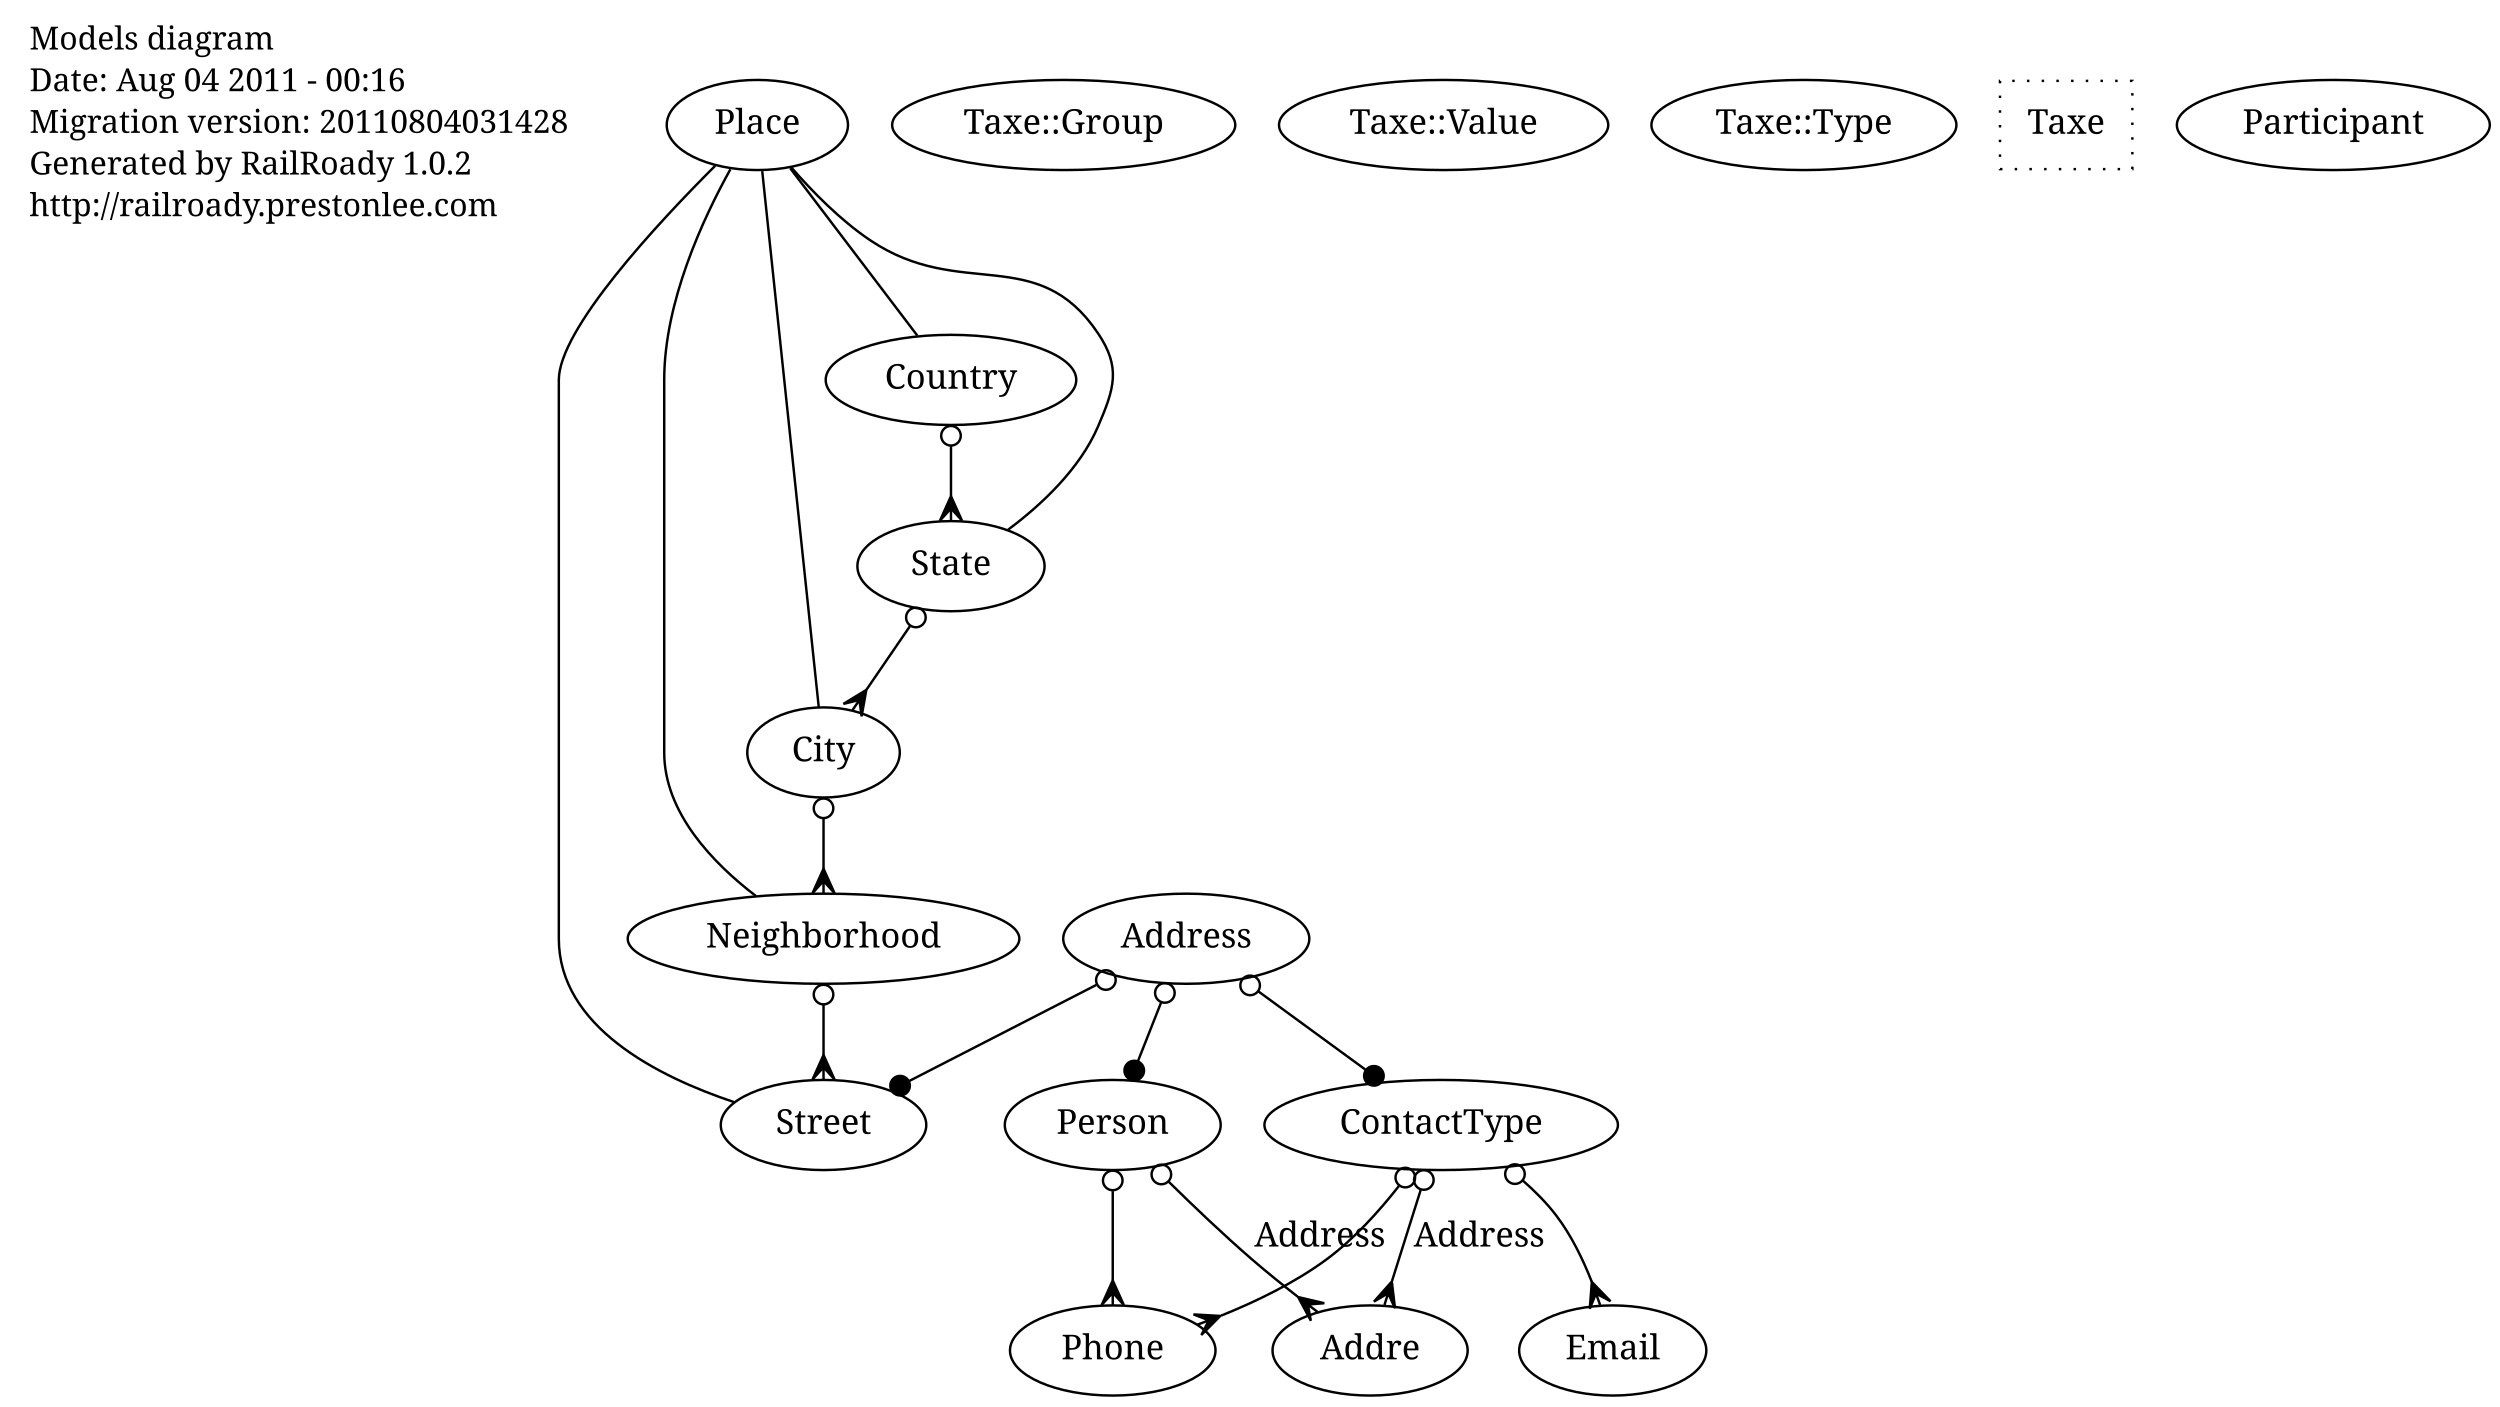
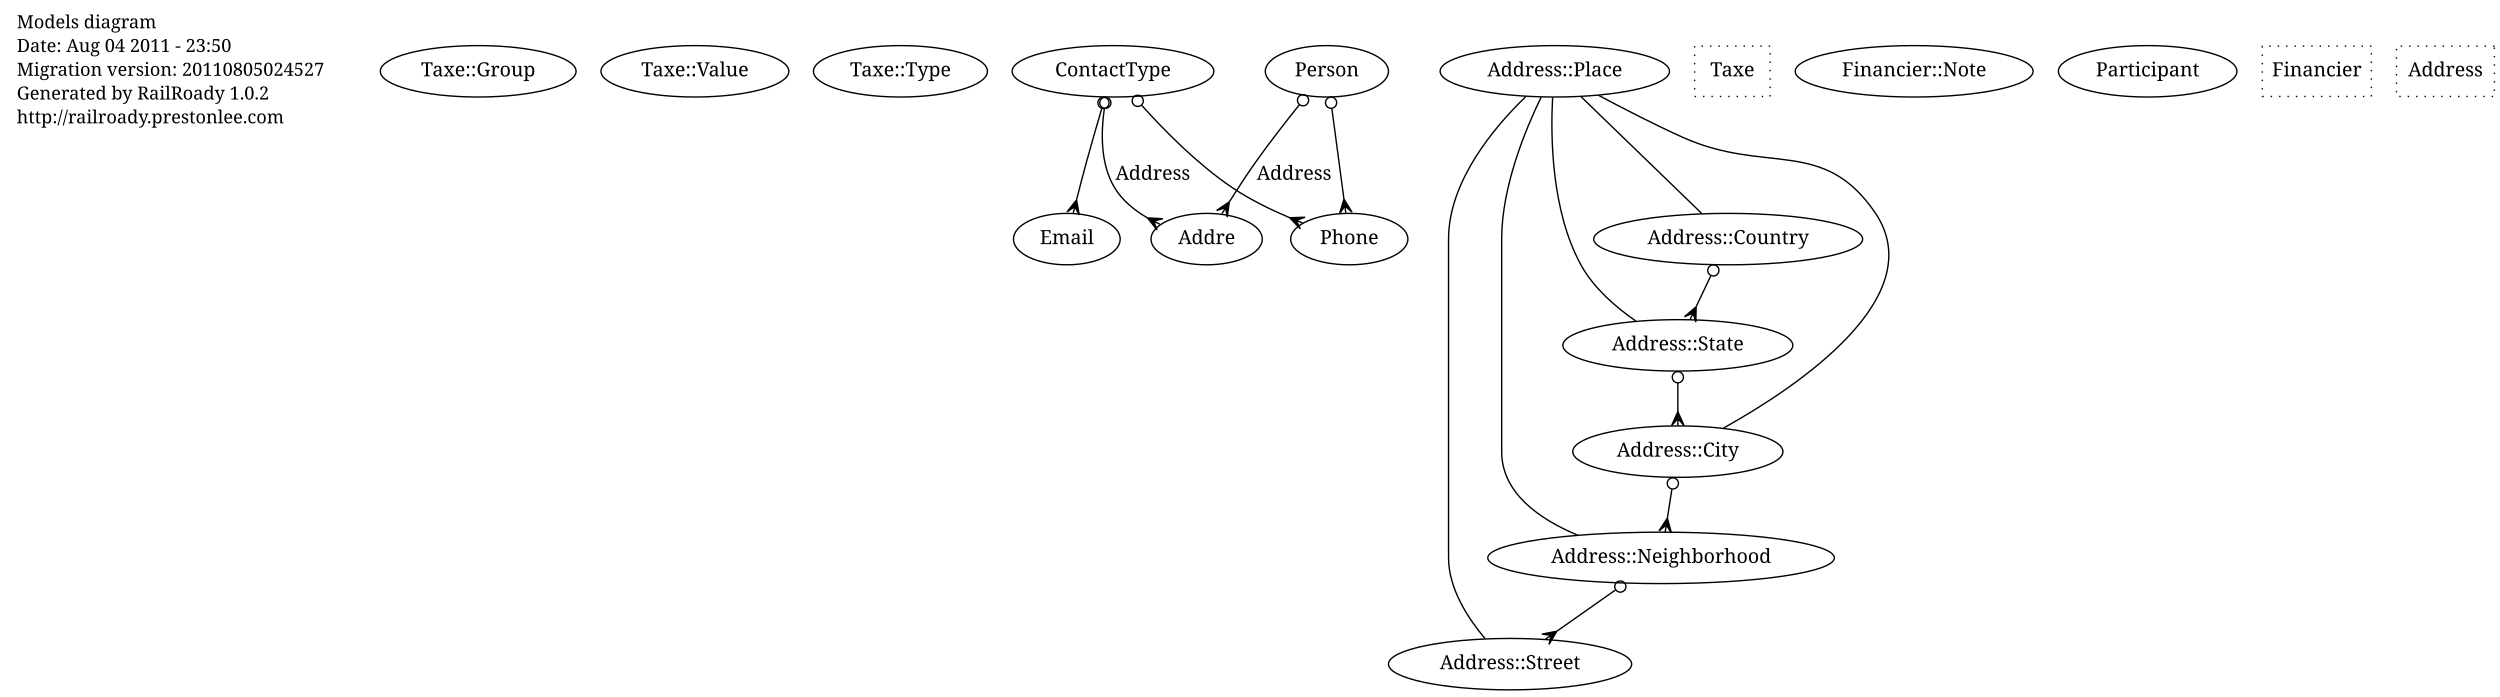
- <svg xmlns="http://www.w3.org/2000/svg" width="1020pt" height="574pt" viewBox="0.00 0.00 1020.00 574.00">
-   <g id="graph1" class="graph" transform="scale(1 1) rotate(0) translate(4 570)">
-     <polygon fill="white" stroke="white" points="-4,5 -4,-570 1017,-570 1017,5 -4,5" />
+ <svg xmlns="http://www.w3.org/2000/svg" width="1788pt" height="498pt" viewBox="0.00 0.00 1788.00 498.00">
+   <g id="graph1" class="graph" transform="scale(1 1) rotate(0) translate(4 494)">
+     <polygon fill="white" stroke="white" points="-4,5 -4,-494 1785,-494 1785,5 -4,5" />
    <g id="node1" class="node">
-       <text text-anchor="start" x="8" y="-549.8" font-family="Times Roman,serif" font-size="13.00">Models diagram</text>
-       <text text-anchor="start" x="8" y="-532.8" font-family="Times Roman,serif" font-size="13.00">Date: Aug 04 2011 - 00:16</text>
-       <text text-anchor="start" x="8" y="-515.8" font-family="Times Roman,serif" font-size="13.00">Migration version: 20110804031428</text>
-       <text text-anchor="start" x="8" y="-498.8" font-family="Times Roman,serif" font-size="13.00">Generated by RailRoady 1.0.2</text>
-       <text text-anchor="start" x="8" y="-481.8" font-family="Times Roman,serif" font-size="13.00">http://railroady.prestonlee.com</text>
+       <text text-anchor="start" x="8" y="-473.8" font-family="Times Roman,serif" font-size="13.00">Models diagram</text>
+       <text text-anchor="start" x="8" y="-456.8" font-family="Times Roman,serif" font-size="13.00">Date: Aug 04 2011 - 23:50</text>
+       <text text-anchor="start" x="8" y="-439.8" font-family="Times Roman,serif" font-size="13.00">Migration version: 20110805024527</text>
+       <text text-anchor="start" x="8" y="-422.8" font-family="Times Roman,serif" font-size="13.00">Generated by RailRoady 1.0.2</text>
+       <text text-anchor="start" x="8" y="-405.8" font-family="Times Roman,serif" font-size="13.00">http://railroady.prestonlee.com</text>
    </g>
    <g id="node2" class="node">
-       <ellipse fill="none" stroke="black" cx="332" cy="-111" rx="41.927" ry="18.385" />
-       <text text-anchor="middle" x="332" y="-107.4" font-family="Times Roman,serif" font-size="14.00">Street</text>
+       <ellipse fill="none" stroke="black" cx="338" cy="-443" rx="70.004" ry="18.385" />
+       <text text-anchor="middle" x="338" y="-439.4" font-family="Times Roman,serif" font-size="14.00">Taxe::Group</text>
    </g>
    <g id="node3" class="node">
-       <ellipse fill="none" stroke="black" cx="384" cy="-339" rx="38.184" ry="18.385" />
-       <text text-anchor="middle" x="384" y="-335.4" font-family="Times Roman,serif" font-size="14.00">State</text>
+       <ellipse fill="none" stroke="black" cx="493" cy="-443" rx="67.175" ry="18.385" />
+       <text text-anchor="middle" x="493" y="-439.4" font-family="Times Roman,serif" font-size="14.00">Taxe::Value</text>
+     </g>
+     <g id="node4" class="node">
+       <ellipse fill="none" stroke="black" cx="640" cy="-443" rx="62.225" ry="18.385" />
+       <text text-anchor="middle" x="640" y="-439.4" font-family="Times Roman,serif" font-size="14.00">Taxe::Type</text>
+     </g>
+     <g id="node5" class="node">
+       <ellipse fill="none" stroke="black" cx="961" cy="-323" rx="41.927" ry="18.385" />
+       <text text-anchor="middle" x="961" y="-319.4" font-family="Times Roman,serif" font-size="14.00">Phone</text>
+     </g>
+     <g id="node6" class="node">
+       <ellipse fill="none" stroke="black" cx="759" cy="-323" rx="38.184" ry="18.385" />
+       <text text-anchor="middle" x="759" y="-319.4" font-family="Times Roman,serif" font-size="14.00">Email</text>
    </g>
    <g id="node7" class="node">
-       <ellipse fill="none" stroke="black" cx="332" cy="-263" rx="31.113" ry="18.385" />
-       <text text-anchor="middle" x="332" y="-259.4" font-family="Times Roman,serif" font-size="14.00">City</text>
+       <ellipse fill="none" stroke="black" cx="792" cy="-443" rx="72.125" ry="18.385" />
+       <text text-anchor="middle" x="792" y="-439.4" font-family="Times Roman,serif" font-size="14.00">ContactType</text>
    </g>
    <g id="edge4" class="edge">
-       <path fill="none" stroke="black" d="M367.358,-314.677C361.669,-306.363 355.291,-297.041 349.535,-288.628" />
-       <ellipse fill="none" stroke="black" cx="369.681" cy="-318.072" rx="4" ry="4" />
-       <polygon fill="black" stroke="black" points="349.463,-288.522 347.53,-277.728 346.639,-284.396 343.816,-280.269 343.816,-280.269 343.816,-280.269 346.639,-284.396 340.102,-282.81 349.463,-288.522 349.463,-288.522" />
+       <path fill="none" stroke="black" d="M812.647,-418.56C828.773,-400.606 852.494,-376.557 877,-360 889.659,-351.447 904.618,-344.11 918.379,-338.279" />
+       <ellipse fill="none" stroke="black" cx="809.712" cy="-421.878" rx="4" ry="4" />
+       <polygon fill="black" stroke="black" points="918.412,-338.266 929.372,-338.653 923.042,-336.376 927.671,-334.486 927.671,-334.486 927.671,-334.486 923.042,-336.376 925.97,-330.32 918.412,-338.266 918.412,-338.266" />
    </g>
-     <g id="node4" class="node">
-       <ellipse fill="none" stroke="black" cx="430" cy="-519" rx="70.004" ry="18.385" />
-       <text text-anchor="middle" x="430" y="-515.4" font-family="Times Roman,serif" font-size="14.00">Taxe::Group</text>
+     <g id="edge6" class="edge">
+       <path fill="none" stroke="black" d="M784.035,-416.534C780.552,-404.762 776.476,-390.716 773,-378 770.636,-369.351 768.184,-359.901 766.004,-351.313" />
+       <ellipse fill="none" stroke="black" cx="785.197" cy="-420.442" rx="4" ry="4" />
+       <polygon fill="black" stroke="black" points="765.944,-351.074 767.87,-340.278 764.725,-346.225 763.506,-341.376 763.506,-341.376 763.506,-341.376 764.725,-346.225 759.142,-342.473 765.944,-351.074 765.944,-351.074" />
    </g>
-     <g id="node5" class="node">
-       <ellipse fill="none" stroke="black" cx="585" cy="-519" rx="67.175" ry="18.385" />
-       <text text-anchor="middle" x="585" y="-515.4" font-family="Times Roman,serif" font-size="14.00">Taxe::Value</text>
+     <g id="node21" class="node">
+       <ellipse fill="none" stroke="black" cx="859" cy="-323" rx="39.807" ry="18.385" />
+       <text text-anchor="middle" x="859" y="-319.4" font-family="Times Roman,serif" font-size="14.00">Addre</text>
    </g>
-     <g id="node6" class="node">
-       <ellipse fill="none" stroke="black" cx="732" cy="-519" rx="62.225" ry="18.385" />
-       <text text-anchor="middle" x="732" y="-515.4" font-family="Times Roman,serif" font-size="14.00">Taxe::Type</text>
+     <g id="edge2" class="edge">
+       <path fill="none" stroke="black" d="M785.844,-416.41C783.334,-399.15 783.008,-376.824 793,-360 798.49,-350.756 807.216,-343.641 816.547,-338.239" />
+       <ellipse fill="none" stroke="black" cx="786.541" cy="-420.486" rx="4" ry="4" />
+       <polygon fill="black" stroke="black" points="816.706,-338.156 827.657,-337.569 821.15,-335.863 825.593,-333.57 825.593,-333.57 825.593,-333.57 821.15,-335.863 823.529,-329.571 816.706,-338.156 816.706,-338.156" />
+       <text text-anchor="middle" x="820.5" y="-365.4" font-family="Times Roman,serif" font-size="14.00">Address</text>
+     </g>
+     <g id="node8" class="node">
+       <ellipse fill="none" stroke="black" cx="1076" cy="-19" rx="86.974" ry="18.385" />
+       <text text-anchor="middle" x="1076" y="-15.4" font-family="Times Roman,serif" font-size="14.00">Address::Street</text>
+     </g>
+     <g id="node9" class="node">
+       <ellipse fill="none" stroke="black" cx="1196" cy="-247" rx="82.23" ry="18.385" />
+       <text text-anchor="middle" x="1196" y="-243.4" font-family="Times Roman,serif" font-size="14.00">Address::State</text>
+     </g>
+     <g id="node10" class="node">
+       <ellipse fill="none" stroke="black" cx="1196" cy="-171" rx="75.159" ry="18.385" />
+       <text text-anchor="middle" x="1196" y="-167.4" font-family="Times Roman,serif" font-size="14.00">Address::City</text>
+     </g>
+     <g id="edge10" class="edge">
+       <path fill="none" stroke="black" d="M1196,-220.073C1196,-213.449 1196,-206.332 1196,-199.63" />
+       <ellipse fill="none" stroke="black" cx="1196" cy="-224.213" rx="4" ry="4" />
+       <polygon fill="black" stroke="black" points="1196,-199.57 1200.5,-189.57 1196,-194.57 1196,-189.57 1196,-189.57 1196,-189.57 1196,-194.57 1191.5,-189.57 1196,-199.57 1196,-199.57" />
+     </g>
+     <g id="node13" class="node">
+       <ellipse fill="none" stroke="black" cx="1184" cy="-95" rx="123.951" ry="18.385" />
+       <text text-anchor="middle" x="1184" y="-91.4" font-family="Times Roman,serif" font-size="14.00">Address::Neighborhood</text>
+     </g>
+     <g id="edge14" class="edge">
+       <path fill="none" stroke="black" d="M1191.75,-144.073C1190.7,-137.449 1189.58,-130.332 1188.52,-123.63" />
+       <ellipse fill="none" stroke="black" cx="1192.41" cy="-148.262" rx="4" ry="4" />
+       <polygon fill="black" stroke="black" points="1188.49,-123.448 1191.38,-112.869 1187.71,-118.509 1186.93,-113.57 1186.93,-113.57 1186.93,-113.57 1187.71,-118.509 1182.49,-114.272 1188.49,-123.448 1188.49,-123.448" />
+     </g>
+     <g id="node11" class="node">
+       <ellipse fill="none" stroke="black" cx="1232" cy="-323" rx="96.166" ry="18.385" />
+       <text text-anchor="middle" x="1232" y="-319.4" font-family="Times Roman,serif" font-size="14.00">Address::Country</text>
+     </g>
+     <g id="edge18" class="edge">
+       <path fill="none" stroke="black" d="M1219.67,-296.978C1216.31,-289.881 1212.66,-282.162 1209.24,-274.961" />
+       <ellipse fill="none" stroke="black" cx="1221.39" cy="-300.599" rx="4" ry="4" />
+       <polygon fill="black" stroke="black" points="1209.08,-274.608 1208.86,-263.644 1206.94,-270.089 1204.8,-265.57 1204.8,-265.57 1204.8,-265.57 1206.94,-270.089 1200.73,-267.497 1209.08,-274.608 1209.08,-274.608" />
+     </g>
+     <g id="node12" class="node">
+       <ellipse fill="none" stroke="black" cx="1108" cy="-443" rx="82.024" ry="18.385" />
+       <text text-anchor="middle" x="1108" y="-439.4" font-family="Times Roman,serif" font-size="14.00">Address::Place</text>
+     </g>
+     <g id="edge8" class="edge">
+       <path fill="none" stroke="black" d="M1087.23,-424.896C1064.73,-403.162 1032,-364.429 1032,-323 1032,-323 1032,-323 1032,-95 1032,-73.046 1045.92,-51.743 1058.1,-37.305" />
+     </g>
+     <g id="edge12" class="edge">
+       <path fill="none" stroke="black" d="M1106.41,-424.117C1104.93,-396.053 1105.55,-342.516 1127,-304 1136.07,-287.71 1151.8,-274.167 1165.95,-264.376" />
+     </g>
+     <g id="edge16" class="edge">
+       <path fill="none" stroke="black" d="M1139.19,-425.871C1156.58,-416.582 1178.75,-405.162 1199,-396 1259.01,-368.852 1299.87,-396.399 1337,-342 1377.89,-282.092 1282.12,-217.695 1228.77,-187.901" />
+     </g>
+     <g id="edge20" class="edge">
+       <path fill="none" stroke="black" d="M1126.83,-424.775C1150.14,-402.22 1189.6,-364.03 1212.99,-341.397" />
+     </g>
+     <g id="edge24" class="edge">
+       <path fill="none" stroke="black" d="M1098.21,-424.456C1086.95,-401.357 1070,-360.369 1070,-323 1070,-323 1070,-323 1070,-171 1070,-141.505 1096.75,-122.752 1124.33,-111.255" />
+     </g>
+     <g id="edge22" class="edge">
+       <path fill="none" stroke="black" d="M1151.45,-72.091C1138.25,-62.807 1123.02,-52.088 1109.71,-42.723" />
+       <ellipse fill="none" stroke="black" cx="1154.86" cy="-74.494" rx="4" ry="4" />
+       <polygon fill="black" stroke="black" points="1109.46,-42.548 1103.87,-33.113 1105.37,-39.671 1101.28,-36.793 1101.28,-36.793 1101.28,-36.793 1105.37,-39.671 1098.7,-40.473 1109.46,-42.548 1109.46,-42.548" />
+     </g>
+     <g id="node14" class="node">
+       <polygon fill="none" stroke="black" stroke-dasharray="1,5" points="1262,-461 1208,-461 1208,-425 1262,-425 1262,-461" />
+       <text text-anchor="middle" x="1235" y="-439.4" font-family="Times Roman,serif" font-size="14.00">Taxe</text>
+     </g>
+     <g id="node15" class="node">
+       <ellipse fill="none" stroke="black" cx="1365" cy="-443" rx="85.06" ry="18.385" />
+       <text text-anchor="middle" x="1365" y="-439.4" font-family="Times Roman,serif" font-size="14.00">Financier::Note</text>
    </g>
    <g id="node16" class="node">
-       <ellipse fill="none" stroke="black" cx="332" cy="-187" rx="79.903" ry="18.385" />
-       <text text-anchor="middle" x="332" y="-183.4" font-family="Times Roman,serif" font-size="14.00">Neighborhood</text>
+       <ellipse fill="none" stroke="black" cx="1532" cy="-443" rx="63.848" ry="18.385" />
+       <text text-anchor="middle" x="1532" y="-439.4" font-family="Times Roman,serif" font-size="14.00">Participant</text>
    </g>
-     <g id="edge8" class="edge">
-       <path fill="none" stroke="black" d="M332,-236.073C332,-229.449 332,-222.332 332,-215.63" />
-       <ellipse fill="none" stroke="black" cx="332" cy="-240.213" rx="4" ry="4" />
-       <polygon fill="black" stroke="black" points="332,-215.57 336.5,-205.57 332,-210.57 332,-205.57 332,-205.57 332,-205.57 332,-210.57 327.5,-205.57 332,-215.57 332,-215.57" />
-     </g>
-     <g id="node8" class="node">
-       <ellipse fill="none" stroke="black" cx="450" cy="-19" rx="41.927" ry="18.385" />
-       <text text-anchor="middle" x="450" y="-15.4" font-family="Times Roman,serif" font-size="14.00">Phone</text>
-     </g>
-     <g id="node9" class="node">
-       <ellipse fill="none" stroke="black" cx="654" cy="-19" rx="38.184" ry="18.385" />
-       <text text-anchor="middle" x="654" y="-15.4" font-family="Times Roman,serif" font-size="14.00">Email</text>
-     </g>
-     <g id="node10" class="node">
-       <ellipse fill="none" stroke="black" cx="584" cy="-111" rx="72.125" ry="18.385" />
-       <text text-anchor="middle" x="584" y="-107.4" font-family="Times Roman,serif" font-size="14.00">ContactType</text>
-     </g>
-     <g id="edge12" class="edge">
-       <path fill="none" stroke="black" d="M566.788,-86.147C558.675,-75.798 548.298,-64.288 537,-56 524.204,-46.613 508.663,-39.039 494.277,-33.248" />
-       <ellipse fill="none" stroke="black" cx="569.364" cy="-89.546" rx="4" ry="4" />
-       <polygon fill="black" stroke="black" points="493.888,-33.099 486.159,-25.32 489.218,-31.31 484.549,-29.522 484.549,-29.522 484.549,-29.522 489.218,-31.31 482.94,-33.724 493.888,-33.099 493.888,-33.099" />
-     </g>
-     <g id="edge14" class="edge">
-       <path fill="none" stroke="black" d="M617.382,-88.264C622.357,-83.919 627.111,-79.115 631,-74 637.072,-66.013 641.843,-56.188 645.428,-47.063" />
-       <ellipse fill="none" stroke="black" cx="614.1" cy="-90.967" rx="4" ry="4" />
-       <polygon fill="black" stroke="black" points="645.464,-46.963 653.091,-39.083 647.161,-42.259 648.858,-37.556 648.858,-37.556 648.858,-37.556 647.161,-42.259 644.625,-36.029 645.464,-46.963 645.464,-46.963" />
-     </g>
-     <g id="node26" class="node">
-       <ellipse fill="none" stroke="black" cx="555" cy="-19" rx="39.807" ry="18.385" />
-       <text text-anchor="middle" x="555" y="-15.4" font-family="Times Roman,serif" font-size="14.00">Addre</text>
-     </g>
-     <g id="edge16" class="edge">
-       <path fill="none" stroke="black" d="M575.63,-84.447C571.971,-72.841 567.675,-59.21 563.953,-47.401" />
-       <ellipse fill="none" stroke="black" cx="576.929" cy="-88.567" rx="4" ry="4" />
-       <polygon fill="black" stroke="black" points="563.866,-47.127 565.152,-36.237 562.363,-42.359 560.86,-37.59 560.86,-37.59 560.86,-37.59 562.363,-42.359 556.568,-38.943 563.866,-47.127 563.866,-47.127" />
-       <text text-anchor="middle" x="599.5" y="-61.4" font-family="Times Roman,serif" font-size="14.00">Address</text>
-     </g>
-     <g id="node11" class="node">
-       <ellipse fill="none" stroke="black" cx="384" cy="-415" rx="51.118" ry="18.385" />
-       <text text-anchor="middle" x="384" y="-411.4" font-family="Times Roman,serif" font-size="14.00">Country</text>
-     </g>
-     <g id="edge18" class="edge">
-       <path fill="none" stroke="black" d="M384,-388.073C384,-381.449 384,-374.332 384,-367.63" />
-       <ellipse fill="none" stroke="black" cx="384" cy="-392.213" rx="4" ry="4" />
-       <polygon fill="black" stroke="black" points="384,-367.57 388.5,-357.57 384,-362.57 384,-357.57 384,-357.57 384,-357.57 384,-362.57 379.5,-357.57 384,-367.57 384,-367.57" />
-     </g>
-     <g id="node12" class="node">
-       <ellipse fill="none" stroke="black" cx="305" cy="-519" rx="36.977" ry="18.385" />
-       <text text-anchor="middle" x="305" y="-515.4" font-family="Times Roman,serif" font-size="14.00">Place</text>
-     </g>
-     <g id="edge2" class="edge">
-       <path fill="none" stroke="black" d="M287.822,-502.39C264.045,-478.646 224,-435.597 224,-415 224,-415 224,-415 224,-187 224,-151.234 264.104,-130.836 295.436,-120.358" />
-     </g>
-     <g id="edge6" class="edge">
-       <path fill="none" stroke="black" d="M318.905,-501.617C327.373,-491.905 338.873,-480.155 351,-472 388.052,-447.083 419.104,-471.066 444,-434 453.417,-419.98 450.663,-411.519 444,-396 436.518,-378.573 420.8,-363.963 407.328,-353.898" />
-     </g>
-     <g id="edge10" class="edge">
-       <path fill="none" stroke="black" d="M306.985,-500.176C311.991,-452.718 325.079,-328.62 330.048,-281.507" />
-     </g>
-     <g id="edge20" class="edge">
-       <path fill="none" stroke="black" d="M318.401,-501.358C332.84,-482.349 355.701,-452.254 370.267,-433.078" />
+     <g id="node17" class="node">
+       <ellipse fill="none" stroke="black" cx="945" cy="-443" rx="44.047" ry="18.385" />
+       <text text-anchor="middle" x="945" y="-439.4" font-family="Times Roman,serif" font-size="14.00">Person</text>
    </g>
    <g id="edge28" class="edge">
-       <path fill="none" stroke="black" d="M294.009,-500.942C282.786,-480.753 267,-446.718 267,-415 267,-415 267,-415 267,-263 267,-238.52 286.718,-217.951 304.434,-204.411" />
-     </g>
-     <g id="node13" class="node">
-       <polygon fill="none" stroke="black" stroke-dasharray="1,5" points="866,-537 812,-537 812,-501 866,-501 866,-537" />
-       <text text-anchor="middle" x="839" y="-515.4" font-family="Times Roman,serif" font-size="14.00">Taxe</text>
-     </g>
-     <g id="node14" class="node">
-       <ellipse fill="none" stroke="black" cx="948" cy="-519" rx="63.848" ry="18.385" />
-       <text text-anchor="middle" x="948" y="-515.4" font-family="Times Roman,serif" font-size="14.00">Participant</text>
-     </g>
-     <g id="node15" class="node">
-       <ellipse fill="none" stroke="black" cx="450" cy="-111" rx="44.047" ry="18.385" />
-       <text text-anchor="middle" x="450" y="-107.4" font-family="Times Roman,serif" font-size="14.00">Person</text>
-     </g>
-     <g id="edge22" class="edge">
-       <path fill="none" stroke="black" d="M450,-84.029C450,-72.599 450,-59.267 450,-47.66" />
-       <ellipse fill="none" stroke="black" cx="450" cy="-88.382" rx="4" ry="4" />
-       <polygon fill="black" stroke="black" points="450,-47.59 454.5,-37.59 450,-42.59 450,-37.59 450,-37.59 450,-37.59 450,-42.59 445.5,-37.59 450,-47.59 450,-47.59" />
-     </g>
-     <g id="edge24" class="edge">
-       <path fill="none" stroke="black" d="M472.745,-87.928C482.97,-77.853 495.34,-66.066 507,-56 512.804,-50.99 519.194,-45.834 525.365,-41.021" />
-       <ellipse fill="none" stroke="black" cx="469.833" cy="-90.818" rx="4" ry="4" />
-       <polygon fill="black" stroke="black" points="525.64,-40.809 536.311,-38.285 529.604,-37.763 533.569,-34.716 533.569,-34.716 533.569,-34.716 529.604,-37.763 530.827,-31.148 525.64,-40.809 525.64,-40.809" />
-       <text text-anchor="middle" x="534.5" y="-61.4" font-family="Times Roman,serif" font-size="14.00">Address</text>
+       <path fill="none" stroke="black" d="M948.556,-416.329C951.105,-397.213 954.535,-371.486 957.149,-351.884" />
+       <ellipse fill="none" stroke="black" cx="947.994" cy="-420.548" rx="4" ry="4" />
+       <polygon fill="black" stroke="black" points="957.184,-351.618 962.966,-342.301 957.845,-346.662 958.506,-341.706 958.506,-341.706 958.506,-341.706 957.845,-346.662 954.045,-341.111 957.184,-351.618 957.184,-351.618" />
    </g>
    <g id="edge26" class="edge">
-       <path fill="none" stroke="black" d="M332,-160.073C332,-153.449 332,-146.332 332,-139.63" />
-       <ellipse fill="none" stroke="black" cx="332" cy="-164.213" rx="4" ry="4" />
-       <polygon fill="black" stroke="black" points="332,-139.57 336.5,-129.57 332,-134.57 332,-129.57 332,-129.57 332,-129.57 332,-134.57 327.5,-129.57 332,-139.57 332,-139.57" />
+       <path fill="none" stroke="black" d="M925.281,-419.038C915.57,-406.948 903.86,-391.928 894,-378 887.624,-368.993 881.028,-358.869 875.304,-349.785" />
+       <ellipse fill="none" stroke="black" cx="927.931" cy="-422.317" rx="4" ry="4" />
+       <polygon fill="black" stroke="black" points="875.199,-349.616 873.731,-338.749 872.555,-345.372 869.912,-341.128 869.912,-341.128 869.912,-341.128 872.555,-345.372 866.092,-343.507 875.199,-349.616 875.199,-349.616" />
+       <text text-anchor="middle" x="921.5" y="-365.4" font-family="Times Roman,serif" font-size="14.00">Address</text>
    </g>
-     <g id="node17" class="node">
-       <ellipse fill="none" stroke="black" cx="480" cy="-187" rx="50.205" ry="18.385" />
-       <text text-anchor="middle" x="480" y="-183.4" font-family="Times Roman,serif" font-size="14.00">Address</text>
+     <g id="node18" class="node">
+       <polygon fill="none" stroke="black" stroke-dasharray="1,5" points="1692,-461 1614,-461 1614,-425 1692,-425 1692,-461" />
+       <text text-anchor="middle" x="1653" y="-439.4" font-family="Times Roman,serif" font-size="14.00">Financier</text>
    </g>
-     <g id="edge32" class="edge">
-       <path fill="none" stroke="black" d="M443.352,-168.181C419.99,-156.184 389.895,-140.73 366.883,-128.913" />
-       <ellipse fill="none" stroke="black" cx="447.202" cy="-170.158" rx="4" ry="4" />
-       <ellipse fill="black" stroke="black" cx="363.236" cy="-127.04" rx="4" ry="4" />
-     </g>
-     <g id="edge34" class="edge">
-       <path fill="none" stroke="black" d="M509.407,-165.51C523.085,-155.514 539.353,-143.627 553.2,-133.508" />
-       <ellipse fill="none" stroke="black" cx="506.053" cy="-167.961" rx="4" ry="4" />
-       <ellipse fill="black" stroke="black" cx="556.552" cy="-131.058" rx="4" ry="4" />
-     </g>
-     <g id="edge30" class="edge">
-       <path fill="none" stroke="black" d="M469.736,-160.999C466.67,-153.231 463.309,-144.717 460.244,-136.952" />
-       <ellipse fill="none" stroke="black" cx="471.269" cy="-164.882" rx="4" ry="4" />
-       <ellipse fill="black" stroke="black" cx="458.768" cy="-133.212" rx="4" ry="4" />
+     <g id="node19" class="node">
+       <polygon fill="none" stroke="black" stroke-dasharray="1,5" points="1780,-461 1710,-461 1710,-425 1780,-425 1780,-461" />
+       <text text-anchor="middle" x="1745" y="-439.4" font-family="Times Roman,serif" font-size="14.00">Address</text>
    </g>
  </g>
</svg>
